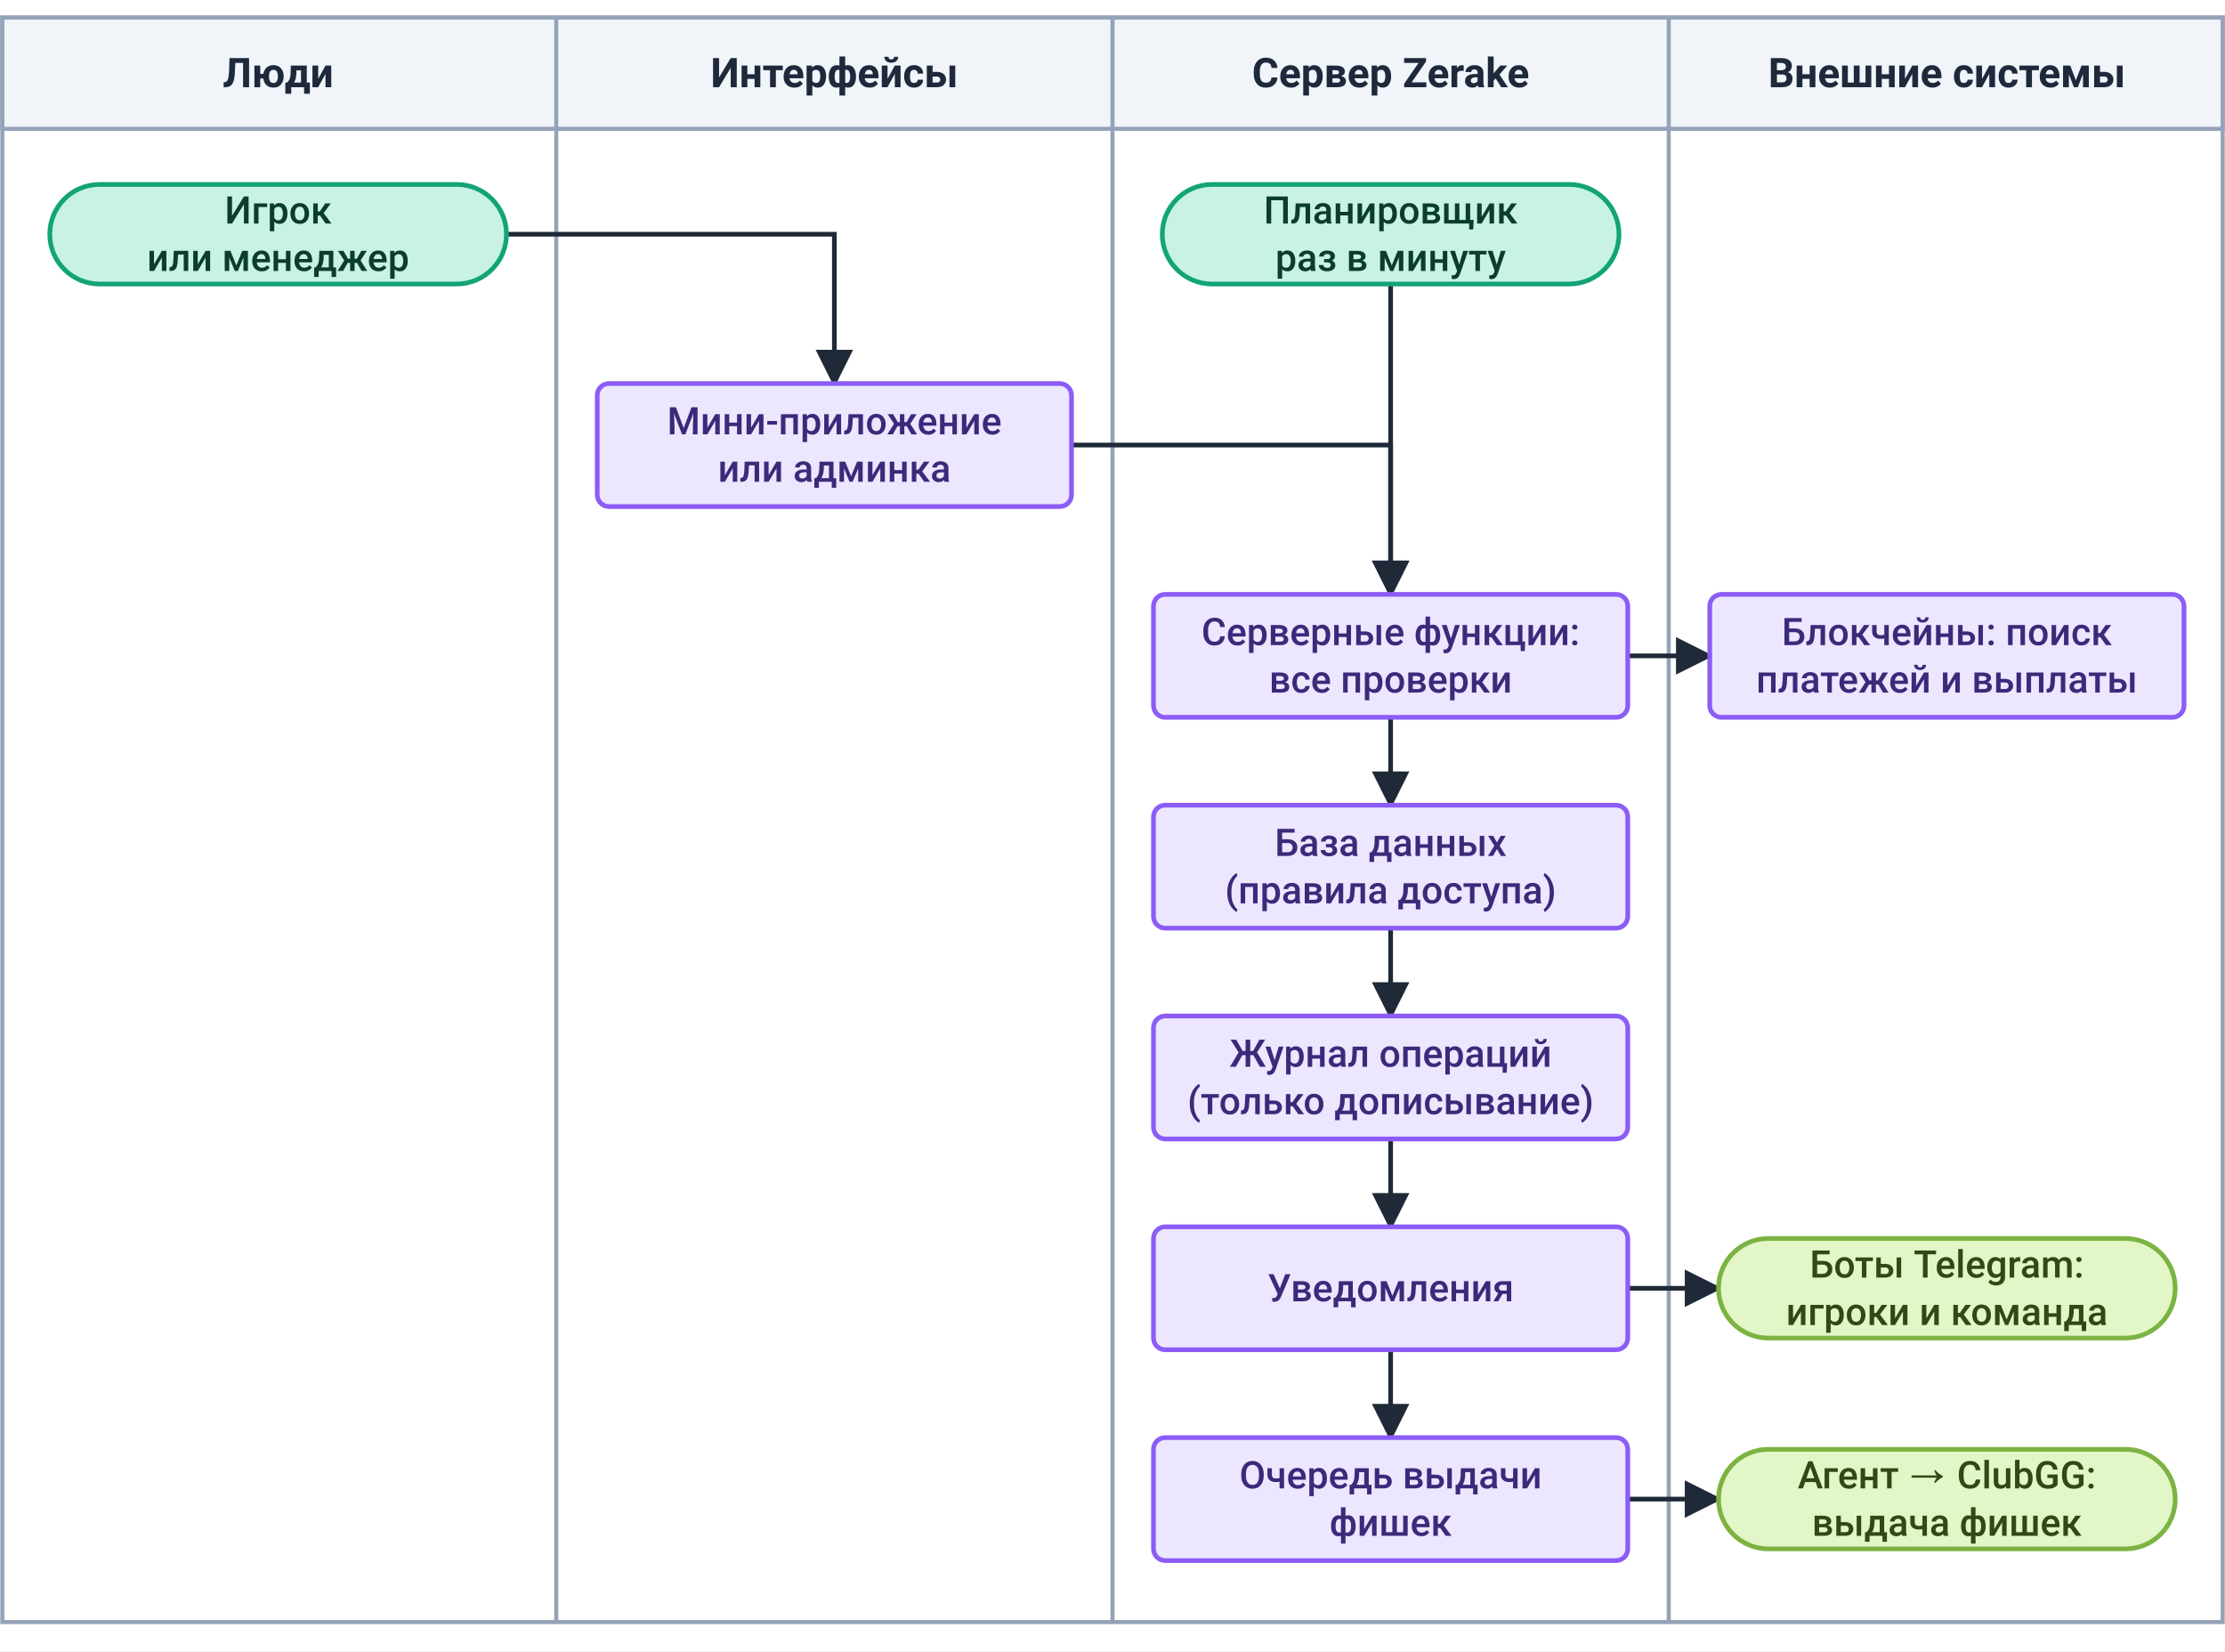
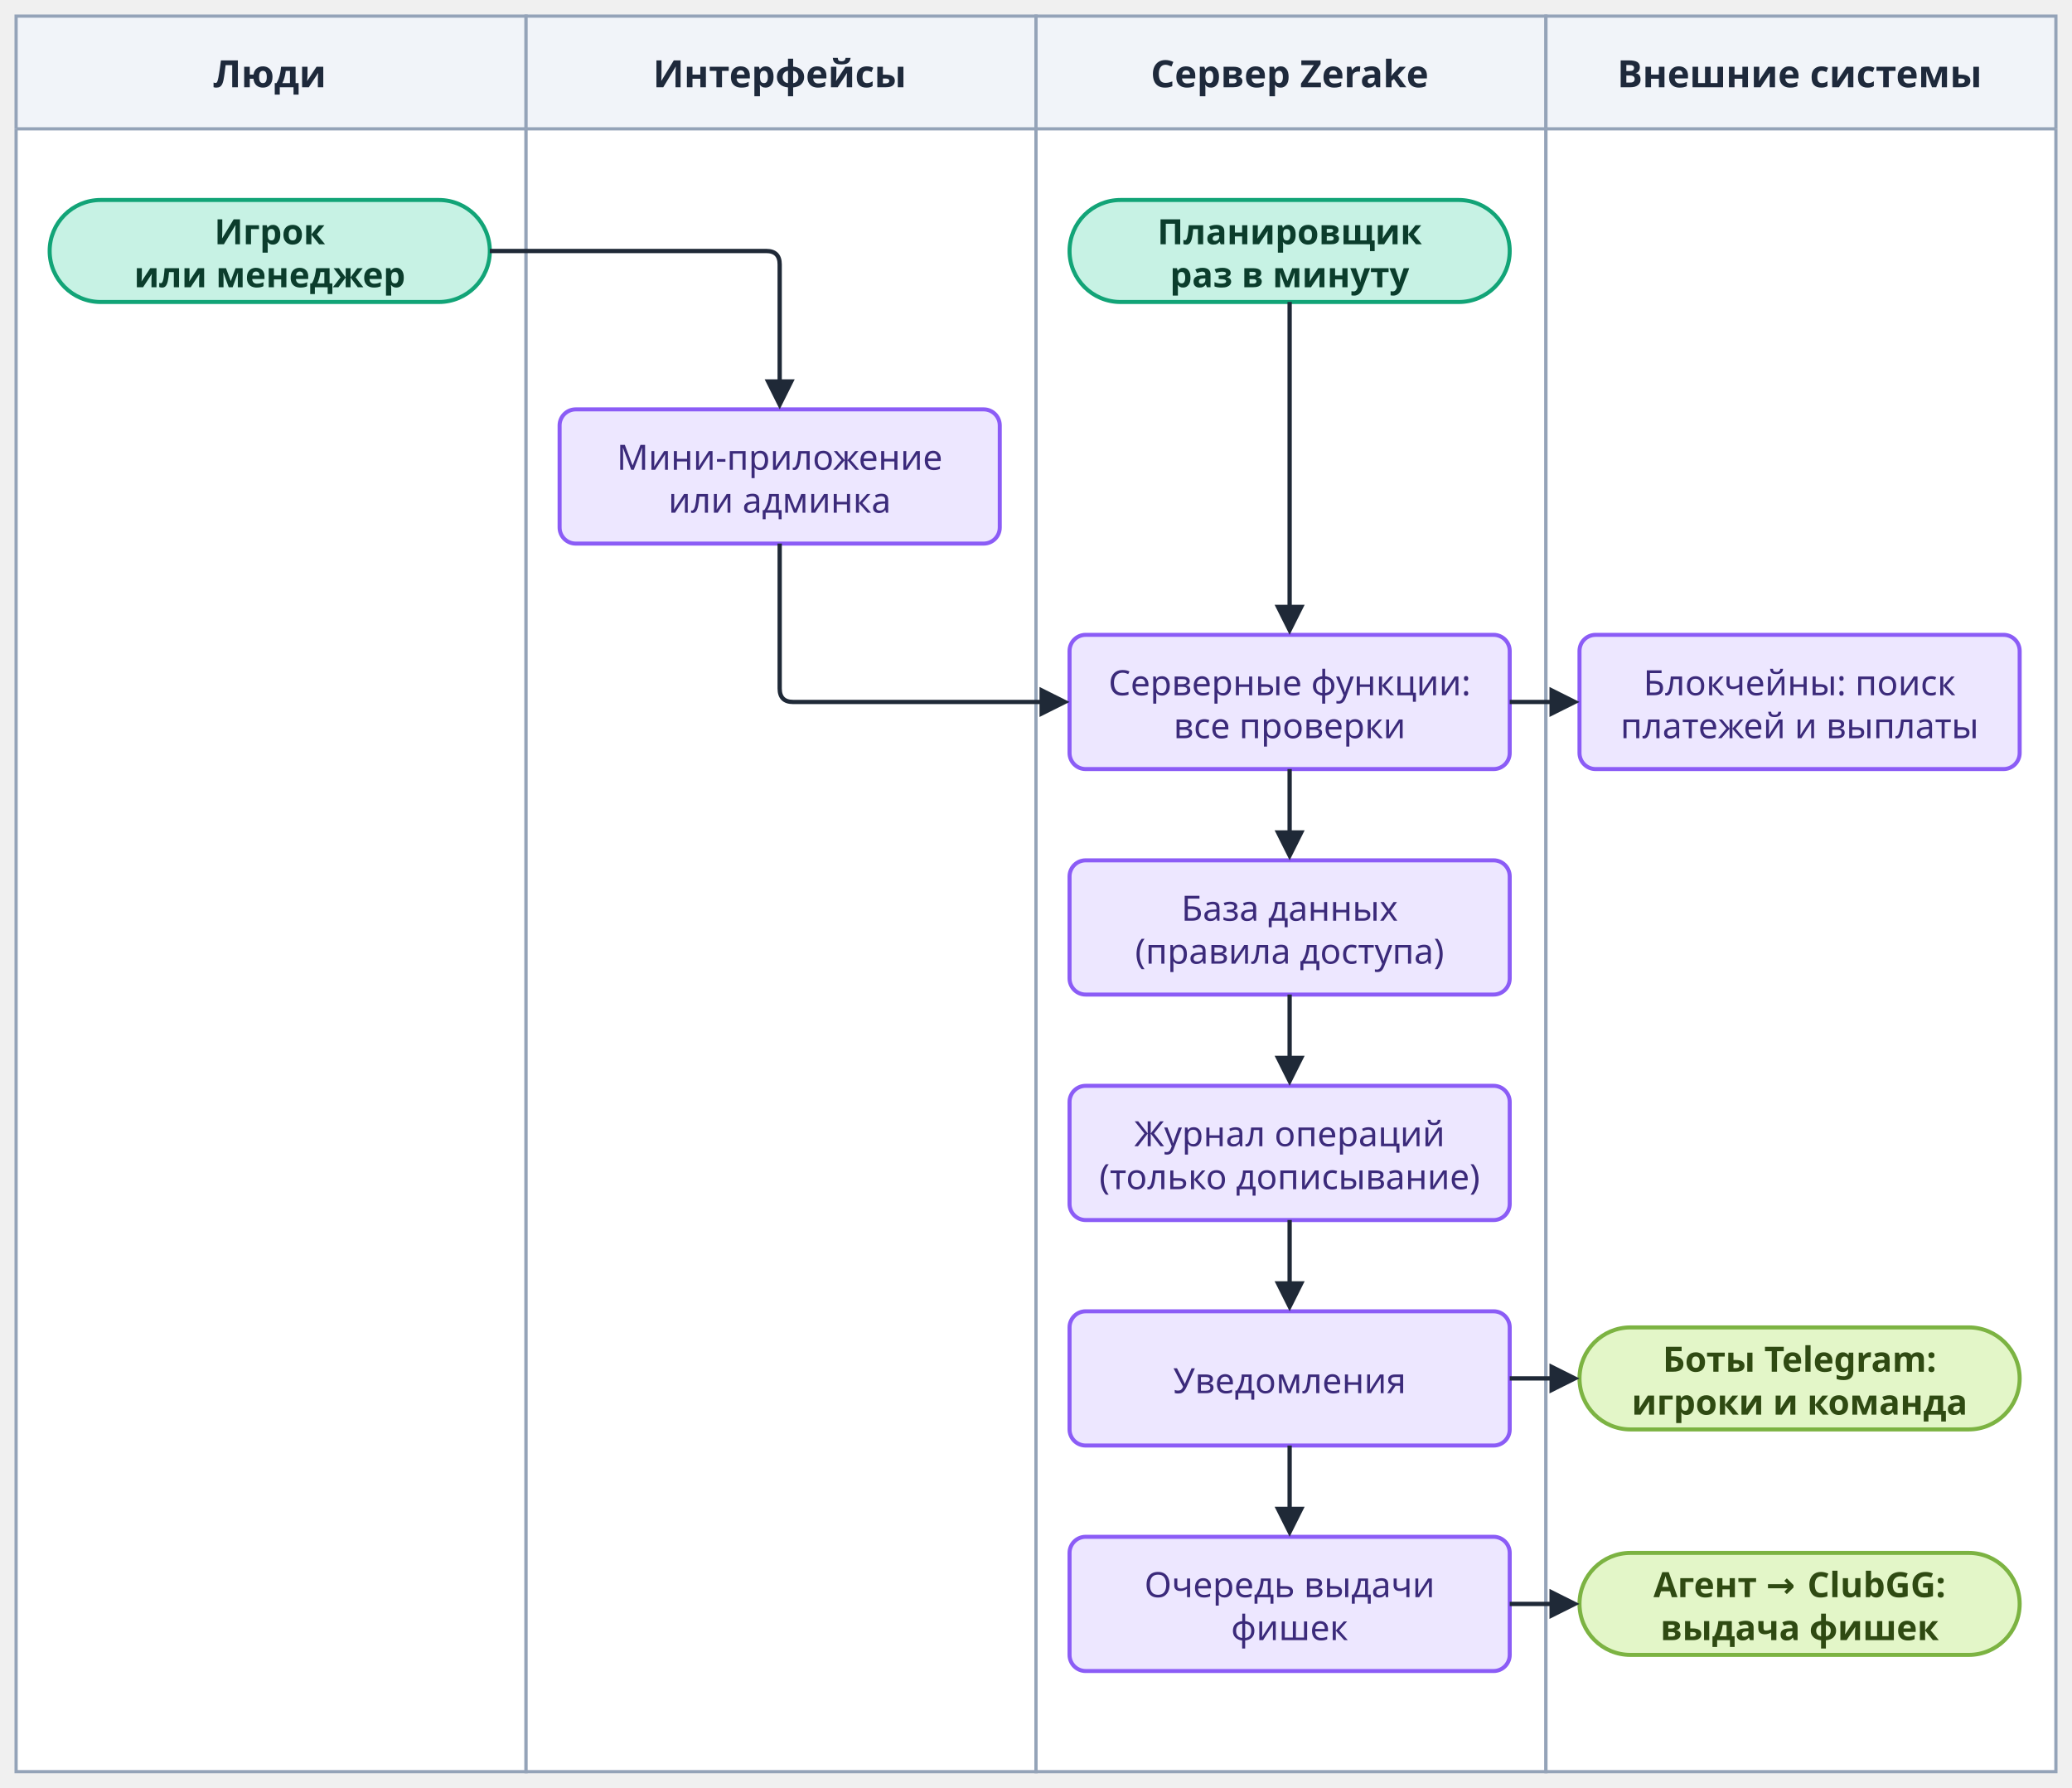
- <svg xmlns="http://www.w3.org/2000/svg" viewBox="0 0 760 564" width="760" height="564" font-family="Segoe UI, -apple-system, Roboto, Helvetica, Arial, sans-serif">
-   <defs>
-     <marker id="arr" viewBox="0 0 10 10" refX="9" refY="5" markerWidth="8" markerHeight="8" orient="auto-start-reverse">
-       <path d="M0,0 L10,5 L0,10 z" fill="#1f2937" />
-     </marker>
-   </defs>
-   <rect width="760" height="564" fill="#ffffff" />
-   <rect x="0.8" y="6" width="758.4" height="548" fill="#ffffff" stroke="#94a3b8" stroke-width="1.4" />
-   <rect x="0.8" y="6" width="758.4" height="38" fill="#f1f4f9" stroke="#94a3b8" stroke-width="1.4" />
-   <text x="95.0" y="25.0" text-anchor="middle" dominant-baseline="central" font-size="14" font-weight="600" fill="#1e293b">Люди</text>
-   <line x1="190" y1="6" x2="190" y2="554" stroke="#94a3b8" stroke-width="1.4" />
-   <text x="285.0" y="25.0" text-anchor="middle" dominant-baseline="central" font-size="14" font-weight="600" fill="#1e293b">Интерфейсы</text>
-   <line x1="380" y1="6" x2="380" y2="554" stroke="#94a3b8" stroke-width="1.4" />
-   <text x="475.0" y="25.0" text-anchor="middle" dominant-baseline="central" font-size="14" font-weight="600" fill="#1e293b">Сервер Zerake</text>
-   <line x1="570" y1="6" x2="570" y2="554" stroke="#94a3b8" stroke-width="1.4" />
-   <text x="665.0" y="25.0" text-anchor="middle" dominant-baseline="central" font-size="14" font-weight="600" fill="#1e293b">Внешние системы</text>
-   <path d="M173.0,80.0 L285.0,80.0 L285.0,131.0" fill="none" stroke="#1f2937" stroke-width="1.6" marker-end="url(#arr)" />
-   <path d="M366.0,152.0 L475.0,152.0 L475.0,203.0" fill="none" stroke="#1f2937" stroke-width="1.6" marker-end="url(#arr)" />
-   <path d="M475.0,97.0 L475.0,203.0" fill="none" stroke="#1f2937" stroke-width="1.6" marker-end="url(#arr)" />
-   <path d="M556.0,224.0 L584.0,224.0" fill="none" stroke="#1f2937" stroke-width="1.6" marker-end="url(#arr)" />
-   <path d="M475.0,245.0 L475.0,275.0" fill="none" stroke="#1f2937" stroke-width="1.6" marker-end="url(#arr)" />
-   <path d="M475.0,317.0 L475.0,347.0" fill="none" stroke="#1f2937" stroke-width="1.6" marker-end="url(#arr)" />
-   <path d="M475.0,389.0 L475.0,419.0" fill="none" stroke="#1f2937" stroke-width="1.6" marker-end="url(#arr)" />
-   <path d="M556.0,440.0 L587.0,440.0" fill="none" stroke="#1f2937" stroke-width="1.6" marker-end="url(#arr)" />
-   <path d="M475.0,461.0 L475.0,491.0" fill="none" stroke="#1f2937" stroke-width="1.6" marker-end="url(#arr)" />
-   <path d="M556.0,512.0 L587.0,512.0" fill="none" stroke="#1f2937" stroke-width="1.6" marker-end="url(#arr)" />
-   <rect x="17.0" y="63.0" width="156" height="34" rx="17.0" fill="#c7f2e4" stroke="#12a477" stroke-width="1.6" />
-   <text x="95.0" y="71.9" text-anchor="middle" dominant-baseline="central" font-size="13" font-weight="500" fill="#0b3d2c">Игрок</text>
-   <text x="95.0" y="88.1" text-anchor="middle" dominant-baseline="central" font-size="13" font-weight="500" fill="#0b3d2c">или менеджер</text>
-   <rect x="204.0" y="131.0" width="162" height="42" rx="4" fill="#ece6ff" stroke="#8b5cf6" stroke-width="1.6" />
-   <text x="285.0" y="143.9" text-anchor="middle" dominant-baseline="central" font-size="13" font-weight="500" fill="#3b2a7a">Мини-приложение</text>
-   <text x="285.0" y="160.1" text-anchor="middle" dominant-baseline="central" font-size="13" font-weight="500" fill="#3b2a7a">или админка</text>
-   <rect x="397.0" y="63.0" width="156" height="34" rx="17.0" fill="#c7f2e4" stroke="#12a477" stroke-width="1.6" />
-   <text x="475.0" y="71.9" text-anchor="middle" dominant-baseline="central" font-size="13" font-weight="500" fill="#0b3d2c">Планировщик</text>
-   <text x="475.0" y="88.1" text-anchor="middle" dominant-baseline="central" font-size="13" font-weight="500" fill="#0b3d2c">раз в минуту</text>
-   <rect x="394.0" y="203.0" width="162" height="42" rx="4" fill="#ece6ff" stroke="#8b5cf6" stroke-width="1.6" />
-   <text x="475.0" y="215.9" text-anchor="middle" dominant-baseline="central" font-size="13" font-weight="500" fill="#3b2a7a">Серверные функции:</text>
-   <text x="475.0" y="232.1" text-anchor="middle" dominant-baseline="central" font-size="13" font-weight="500" fill="#3b2a7a">все проверки</text>
-   <rect x="584.0" y="203.0" width="162" height="42" rx="4" fill="#ece6ff" stroke="#8b5cf6" stroke-width="1.6" />
-   <text x="665.0" y="215.9" text-anchor="middle" dominant-baseline="central" font-size="13" font-weight="500" fill="#3b2a7a">Блокчейны: поиск</text>
-   <text x="665.0" y="232.1" text-anchor="middle" dominant-baseline="central" font-size="13" font-weight="500" fill="#3b2a7a">платежей и выплаты</text>
-   <rect x="394.0" y="275.0" width="162" height="42" rx="4" fill="#ece6ff" stroke="#8b5cf6" stroke-width="1.6" />
-   <text x="475.0" y="287.9" text-anchor="middle" dominant-baseline="central" font-size="13" font-weight="500" fill="#3b2a7a">База данных</text>
-   <text x="475.0" y="304.1" text-anchor="middle" dominant-baseline="central" font-size="13" font-weight="500" fill="#3b2a7a">(правила доступа)</text>
-   <rect x="394.0" y="347.0" width="162" height="42" rx="4" fill="#ece6ff" stroke="#8b5cf6" stroke-width="1.6" />
-   <text x="475.0" y="359.9" text-anchor="middle" dominant-baseline="central" font-size="13" font-weight="500" fill="#3b2a7a">Журнал операций</text>
-   <text x="475.0" y="376.1" text-anchor="middle" dominant-baseline="central" font-size="13" font-weight="500" fill="#3b2a7a">(только дописывание)</text>
-   <rect x="394.0" y="419.0" width="162" height="42" rx="4" fill="#ece6ff" stroke="#8b5cf6" stroke-width="1.6" />
-   <text x="475.0" y="440.0" text-anchor="middle" dominant-baseline="central" font-size="13" font-weight="500" fill="#3b2a7a">Уведомления</text>
-   <rect x="587.0" y="423.0" width="156" height="34" rx="17.0" fill="#e3f6c8" stroke="#7cb342" stroke-width="1.6" />
-   <text x="665.0" y="431.9" text-anchor="middle" dominant-baseline="central" font-size="13" font-weight="500" fill="#2f4a12">Боты Telegram:</text>
-   <text x="665.0" y="448.1" text-anchor="middle" dominant-baseline="central" font-size="13" font-weight="500" fill="#2f4a12">игроки и команда</text>
-   <rect x="394.0" y="491.0" width="162" height="42" rx="4" fill="#ece6ff" stroke="#8b5cf6" stroke-width="1.6" />
-   <text x="475.0" y="503.9" text-anchor="middle" dominant-baseline="central" font-size="13" font-weight="500" fill="#3b2a7a">Очередь выдачи</text>
-   <text x="475.0" y="520.1" text-anchor="middle" dominant-baseline="central" font-size="13" font-weight="500" fill="#3b2a7a">фишек</text>
-   <rect x="587.0" y="495.0" width="156" height="34" rx="17.0" fill="#e3f6c8" stroke="#7cb342" stroke-width="1.6" />
-   <text x="665.0" y="503.9" text-anchor="middle" dominant-baseline="central" font-size="13" font-weight="500" fill="#2f4a12">Агент → ClubGG:</text>
-   <text x="665.0" y="520.1" text-anchor="middle" dominant-baseline="central" font-size="13" font-weight="500" fill="#2f4a12">выдача фишек</text>
+ <svg xmlns="http://www.w3.org/2000/svg" width="772" height="666" role="img" aria-label="Как запрос проходит через Zerake" viewBox="814.5 -5.5 772 666" style="">
+   <g>
+     <g />
+     <g transform="translate(820,0) scale(1)">
+       <g transform="translate(0.5,0.5)" style="visibility: visible;">
+         <path d="M 0 42 L 0 0 L 190 0 L 190 42" fill="#f1f4f9" stroke="#94a3b8" stroke-width="1.2" stroke-miterlimit="10" pointer-events="all" style="fill: light-dark(rgb(241, 244, 249), rgb(25, 28, 32)); stroke: light-dark(rgb(148, 163, 184), rgb(87, 100, 118));" />
+         <path d="M 0 42 L 0 654 L 190 654 L 190 42" fill="#ffffff" stroke="#94a3b8" stroke-width="1.2" stroke-miterlimit="10" pointer-events="all" style="fill: light-dark(rgb(255, 255, 255), rgb(18, 18, 18)); stroke: light-dark(rgb(148, 163, 184), rgb(87, 100, 118));" />
+         <path d="M 0 42 L 190 42" fill="none" stroke="white" stroke-width="9.2" stroke-miterlimit="10" pointer-events="stroke" style="stroke: light-dark(rgb(148, 163, 184), rgb(87, 100, 118));" visibility="hidden" vector-effect="non-scaling-stroke" />
+         <path d="M 0 42 L 190 42" fill="none" stroke="#94a3b8" stroke-width="1.2" stroke-miterlimit="10" pointer-events="all" style="stroke: light-dark(rgb(148, 163, 184), rgb(87, 100, 118));" />
+       </g>
+       <g style="">
+         <g fill="#1E293B" font-family="'Segoe UI'" font-weight="bold" text-anchor="middle" font-size="14px" style="fill: light-dark(rgb(30, 41, 59), rgb(195, 204, 220));">
+           <text x="95" y="27">Люди</text>
+         </g>
+       </g>
+       <g transform="translate(0.5,0.5)" style="visibility: visible;">
+         <path d="M 190 42 L 190 0 L 380 0 L 380 42" fill="#f1f4f9" stroke="#94a3b8" stroke-width="1.2" stroke-miterlimit="10" pointer-events="all" style="fill: light-dark(rgb(241, 244, 249), rgb(25, 28, 32)); stroke: light-dark(rgb(148, 163, 184), rgb(87, 100, 118));" />
+         <path d="M 190 42 L 190 654 L 380 654 L 380 42" fill="#ffffff" stroke="#94a3b8" stroke-width="1.2" stroke-miterlimit="10" pointer-events="all" style="fill: light-dark(rgb(255, 255, 255), rgb(18, 18, 18)); stroke: light-dark(rgb(148, 163, 184), rgb(87, 100, 118));" />
+         <path d="M 190 42 L 380 42" fill="none" stroke="white" stroke-width="9.2" stroke-miterlimit="10" pointer-events="stroke" style="stroke: light-dark(rgb(148, 163, 184), rgb(87, 100, 118));" visibility="hidden" vector-effect="non-scaling-stroke" />
+         <path d="M 190 42 L 380 42" fill="none" stroke="#94a3b8" stroke-width="1.2" stroke-miterlimit="10" pointer-events="all" style="stroke: light-dark(rgb(148, 163, 184), rgb(87, 100, 118));" />
+       </g>
+       <g style="">
+         <g fill="#1E293B" font-family="'Segoe UI'" font-weight="bold" text-anchor="middle" font-size="14px" style="fill: light-dark(rgb(30, 41, 59), rgb(195, 204, 220));">
+           <text x="285" y="27">Интерфейсы</text>
+         </g>
+       </g>
+       <g transform="translate(0.5,0.5)" style="visibility: visible;">
+         <path d="M 380 42 L 380 0 L 570 0 L 570 42" fill="#f1f4f9" stroke="#94a3b8" stroke-width="1.2" stroke-miterlimit="10" pointer-events="all" style="fill: light-dark(rgb(241, 244, 249), rgb(25, 28, 32)); stroke: light-dark(rgb(148, 163, 184), rgb(87, 100, 118));" />
+         <path d="M 380 42 L 380 654 L 570 654 L 570 42" fill="#ffffff" stroke="#94a3b8" stroke-width="1.2" stroke-miterlimit="10" pointer-events="all" style="fill: light-dark(rgb(255, 255, 255), rgb(18, 18, 18)); stroke: light-dark(rgb(148, 163, 184), rgb(87, 100, 118));" />
+         <path d="M 380 42 L 570 42" fill="none" stroke="white" stroke-width="9.2" stroke-miterlimit="10" pointer-events="stroke" style="stroke: light-dark(rgb(148, 163, 184), rgb(87, 100, 118));" visibility="hidden" vector-effect="non-scaling-stroke" />
+         <path d="M 380 42 L 570 42" fill="none" stroke="#94a3b8" stroke-width="1.2" stroke-miterlimit="10" pointer-events="all" style="stroke: light-dark(rgb(148, 163, 184), rgb(87, 100, 118));" />
+       </g>
+       <g style="">
+         <g fill="#1E293B" font-family="'Segoe UI'" font-weight="bold" text-anchor="middle" font-size="14px" style="fill: light-dark(rgb(30, 41, 59), rgb(195, 204, 220));">
+           <text x="475" y="27">Сервер Zerake</text>
+         </g>
+       </g>
+       <g transform="translate(0.5,0.5)" style="visibility: visible;">
+         <path d="M 570 42 L 570 0 L 760 0 L 760 42" fill="#f1f4f9" stroke="#94a3b8" stroke-width="1.2" stroke-miterlimit="10" pointer-events="all" style="fill: light-dark(rgb(241, 244, 249), rgb(25, 28, 32)); stroke: light-dark(rgb(148, 163, 184), rgb(87, 100, 118));" />
+         <path d="M 570 42 L 570 654 L 760 654 L 760 42" fill="#ffffff" stroke="#94a3b8" stroke-width="1.2" stroke-miterlimit="10" pointer-events="all" style="fill: light-dark(rgb(255, 255, 255), rgb(18, 18, 18)); stroke: light-dark(rgb(148, 163, 184), rgb(87, 100, 118));" />
+         <path d="M 570 42 L 760 42" fill="none" stroke="white" stroke-width="9.2" stroke-miterlimit="10" pointer-events="stroke" style="stroke: light-dark(rgb(148, 163, 184), rgb(87, 100, 118));" visibility="hidden" vector-effect="non-scaling-stroke" />
+         <path d="M 570 42 L 760 42" fill="none" stroke="#94a3b8" stroke-width="1.2" stroke-miterlimit="10" pointer-events="all" style="stroke: light-dark(rgb(148, 163, 184), rgb(87, 100, 118));" />
+       </g>
+       <g style="">
+         <g fill="#1E293B" font-family="'Segoe UI'" font-weight="bold" text-anchor="middle" font-size="14px" style="fill: light-dark(rgb(30, 41, 59), rgb(195, 204, 220));">
+           <text x="665" y="27">Внешние системы</text>
+         </g>
+       </g>
+       <g style="visibility: visible;">
+         <rect x="13" y="69" width="164" height="38" rx="19" ry="19" fill="#c7f2e4" stroke="#12a477" stroke-width="1.5" pointer-events="all" style="fill: light-dark(rgb(199, 242, 228), rgb(9, 46, 34)); stroke: light-dark(rgb(18, 164, 119), rgb(29, 155, 116));" />
+       </g>
+       <g style="">
+         <g fill="#0B3D2C" font-family="'Segoe UI'" font-weight="bold" text-anchor="middle" font-size="13px" style="fill: light-dark(rgb(11, 61, 44), rgb(162, 205, 191));">
+           <text x="95" y="85.5">Игрок</text>
+           <text x="95" y="101.5">или менеджер</text>
+         </g>
+       </g>
+       <g style="visibility: visible;">
+         <rect x="203" y="147" width="164" height="50" rx="6" ry="6" fill="#ede7ff" stroke="#8b5cf6" stroke-width="1.5" pointer-events="all" style="fill: light-dark(rgb(237, 231, 255), rgb(38, 33, 53)); stroke: light-dark(rgb(139, 92, 246), rgb(162, 122, 254));" />
+       </g>
+       <g style="">
+         <g fill="#3B2A7A" font-family="'Segoe UI'" text-anchor="middle" font-size="13px" style="fill: light-dark(rgb(59, 42, 122), rgb(200, 185, 254));">
+           <text x="285" y="169.5">Мини-приложение</text>
+           <text x="285" y="185.5">или админка</text>
+         </g>
+       </g>
+       <g style="visibility: visible;">
+         <rect x="393" y="69" width="164" height="38" rx="19" ry="19" fill="#c7f2e4" stroke="#12a477" stroke-width="1.5" pointer-events="all" style="fill: light-dark(rgb(199, 242, 228), rgb(9, 46, 34)); stroke: light-dark(rgb(18, 164, 119), rgb(29, 155, 116));" />
+       </g>
+       <g style="">
+         <g fill="#0B3D2C" font-family="'Segoe UI'" font-weight="bold" text-anchor="middle" font-size="13px" style="fill: light-dark(rgb(11, 61, 44), rgb(162, 205, 191));">
+           <text x="475" y="85.5">Планировщик</text>
+           <text x="475" y="101.5">раз в минуту</text>
+         </g>
+       </g>
+       <g style="visibility: visible;">
+         <rect x="393" y="231" width="164" height="50" rx="6" ry="6" fill="#ede7ff" stroke="#8b5cf6" stroke-width="1.5" pointer-events="all" style="fill: light-dark(rgb(237, 231, 255), rgb(38, 33, 53)); stroke: light-dark(rgb(139, 92, 246), rgb(162, 122, 254));" />
+       </g>
+       <g style="">
+         <g fill="#3B2A7A" font-family="'Segoe UI'" text-anchor="middle" font-size="13px" style="fill: light-dark(rgb(59, 42, 122), rgb(200, 185, 254));">
+           <text x="475" y="253.5">Серверные функции:</text>
+           <text x="475" y="269.5">все проверки</text>
+         </g>
+       </g>
+       <g style="visibility: visible;">
+         <rect x="583" y="231" width="164" height="50" rx="6" ry="6" fill="#ede7ff" stroke="#8b5cf6" stroke-width="1.5" pointer-events="all" style="fill: light-dark(rgb(237, 231, 255), rgb(38, 33, 53)); stroke: light-dark(rgb(139, 92, 246), rgb(162, 122, 254));" />
+       </g>
+       <g style="">
+         <g fill="#3B2A7A" font-family="'Segoe UI'" text-anchor="middle" font-size="13px" style="fill: light-dark(rgb(59, 42, 122), rgb(200, 185, 254));">
+           <text x="665" y="253.5">Блокчейны: поиск</text>
+           <text x="665" y="269.5">платежей и выплаты</text>
+         </g>
+       </g>
+       <g style="visibility: visible;">
+         <rect x="393" y="315" width="164" height="50" rx="6" ry="6" fill="#ede7ff" stroke="#8b5cf6" stroke-width="1.5" pointer-events="all" style="fill: light-dark(rgb(237, 231, 255), rgb(38, 33, 53)); stroke: light-dark(rgb(139, 92, 246), rgb(162, 122, 254));" />
+       </g>
+       <g style="">
+         <g fill="#3B2A7A" font-family="'Segoe UI'" text-anchor="middle" font-size="13px" style="fill: light-dark(rgb(59, 42, 122), rgb(200, 185, 254));">
+           <text x="475" y="337.5">База данных</text>
+           <text x="475" y="353.5">(правила доступа)</text>
+         </g>
+       </g>
+       <g style="visibility: visible;">
+         <rect x="393" y="399" width="164" height="50" rx="6" ry="6" fill="#ede7ff" stroke="#8b5cf6" stroke-width="1.5" pointer-events="all" style="fill: light-dark(rgb(237, 231, 255), rgb(38, 33, 53)); stroke: light-dark(rgb(139, 92, 246), rgb(162, 122, 254));" />
+       </g>
+       <g style="">
+         <g fill="#3B2A7A" font-family="'Segoe UI'" text-anchor="middle" font-size="13px" style="fill: light-dark(rgb(59, 42, 122), rgb(200, 185, 254));">
+           <text x="475" y="421.5">Журнал операций</text>
+           <text x="475" y="437.5">(только дописывание)</text>
+         </g>
+       </g>
+       <g style="visibility: visible;">
+         <rect x="393" y="483" width="164" height="50" rx="6" ry="6" fill="#ede7ff" stroke="#8b5cf6" stroke-width="1.5" pointer-events="all" style="fill: light-dark(rgb(237, 231, 255), rgb(38, 33, 53)); stroke: light-dark(rgb(139, 92, 246), rgb(162, 122, 254));" />
+       </g>
+       <g style="">
+         <g fill="#3B2A7A" font-family="'Segoe UI'" text-anchor="middle" font-size="13px" style="fill: light-dark(rgb(59, 42, 122), rgb(200, 185, 254));">
+           <text x="475" y="513.5">Уведомления</text>
+         </g>
+       </g>
+       <g style="visibility: visible;">
+         <rect x="583" y="489" width="164" height="38" rx="19" ry="19" fill="#e3f6c8" stroke="#7cb342" stroke-width="1.5" pointer-events="all" style="fill: light-dark(rgb(227, 246, 200), rgb(22, 38, 0)); stroke: light-dark(rgb(124, 179, 66), rgb(69, 117, 20));" />
+       </g>
+       <g style="">
+         <g fill="#2F4A12" font-family="'Segoe UI'" font-weight="bold" text-anchor="middle" font-size="13px" style="fill: light-dark(rgb(47, 74, 18), rgb(168, 191, 143));">
+           <text x="665" y="505.5">Боты Telegram:</text>
+           <text x="665" y="521.5">игроки и команда</text>
+         </g>
+       </g>
+       <g style="visibility: visible;">
+         <rect x="393" y="567" width="164" height="50" rx="6" ry="6" fill="#ede7ff" stroke="#8b5cf6" stroke-width="1.5" pointer-events="all" style="fill: light-dark(rgb(237, 231, 255), rgb(38, 33, 53)); stroke: light-dark(rgb(139, 92, 246), rgb(162, 122, 254));" />
+       </g>
+       <g style="">
+         <g fill="#3B2A7A" font-family="'Segoe UI'" text-anchor="middle" font-size="13px" style="fill: light-dark(rgb(59, 42, 122), rgb(200, 185, 254));">
+           <text x="475" y="589.5">Очередь выдачи</text>
+           <text x="475" y="605.5">фишек</text>
+         </g>
+       </g>
+       <g style="visibility: visible;">
+         <rect x="583" y="573" width="164" height="38" rx="19" ry="19" fill="#e3f6c8" stroke="#7cb342" stroke-width="1.5" pointer-events="all" style="fill: light-dark(rgb(227, 246, 200), rgb(22, 38, 0)); stroke: light-dark(rgb(124, 179, 66), rgb(69, 117, 20));" />
+       </g>
+       <g style="">
+         <g fill="#2F4A12" font-family="'Segoe UI'" font-weight="bold" text-anchor="middle" font-size="13px" style="fill: light-dark(rgb(47, 74, 18), rgb(168, 191, 143));">
+           <text x="665" y="589.5">Агент → ClubGG:</text>
+           <text x="665" y="605.5">выдача фишек</text>
+         </g>
+       </g>
+       <g style="visibility: visible;">
+         <path d="M 177 88 L 280 88 Q 285 88 285 93 L 285 136.61" fill="none" stroke="white" stroke-width="9.6" stroke-miterlimit="10" pointer-events="stroke" style="stroke: light-dark(rgb(31, 41, 55), rgb(196, 204, 216));" visibility="hidden" vector-effect="non-scaling-stroke" />
+         <path d="M 177 88 L 280 88 Q 285 88 285 93 L 285 136.61" fill="none" stroke="#1f2937" stroke-width="1.6" stroke-miterlimit="10" pointer-events="stroke" style="stroke: light-dark(rgb(31, 41, 55), rgb(196, 204, 216));" />
+         <path d="M 285 145.21 L 280.7 136.61 L 289.3 136.61 Z" fill="#1f2937" stroke="#1f2937" stroke-width="1.6" stroke-miterlimit="10" pointer-events="all" style="fill: light-dark(rgb(31, 41, 55), rgb(196, 204, 216)); stroke: light-dark(rgb(31, 41, 55), rgb(196, 204, 216));" />
+       </g>
+       <g style="visibility: visible;">
+         <path d="M 285 197 L 285 251 Q 285 256 290 256 L 382.61 256" fill="none" stroke="white" stroke-width="9.6" stroke-miterlimit="10" pointer-events="stroke" style="stroke: light-dark(rgb(31, 41, 55), rgb(196, 204, 216));" visibility="hidden" vector-effect="non-scaling-stroke" />
+         <path d="M 285 197 L 285 251 Q 285 256 290 256 L 382.61 256" fill="none" stroke="#1f2937" stroke-width="1.6" stroke-miterlimit="10" pointer-events="stroke" style="stroke: light-dark(rgb(31, 41, 55), rgb(196, 204, 216));" />
+         <path d="M 391.21 256 L 382.61 260.3 L 382.61 251.7 Z" fill="#1f2937" stroke="#1f2937" stroke-width="1.6" stroke-miterlimit="10" pointer-events="all" style="fill: light-dark(rgb(31, 41, 55), rgb(196, 204, 216)); stroke: light-dark(rgb(31, 41, 55), rgb(196, 204, 216));" />
+       </g>
+       <g style="visibility: visible;">
+         <path d="M 475 107 L 475 220.61" fill="none" stroke="white" stroke-width="9.6" stroke-miterlimit="10" pointer-events="stroke" style="stroke: light-dark(rgb(31, 41, 55), rgb(196, 204, 216));" visibility="hidden" vector-effect="non-scaling-stroke" />
+         <path d="M 475 107 L 475 220.61" fill="none" stroke="#1f2937" stroke-width="1.6" stroke-miterlimit="10" pointer-events="stroke" style="stroke: light-dark(rgb(31, 41, 55), rgb(196, 204, 216));" />
+         <path d="M 475 229.21 L 470.7 220.61 L 479.3 220.61 Z" fill="#1f2937" stroke="#1f2937" stroke-width="1.6" stroke-miterlimit="10" pointer-events="all" style="fill: light-dark(rgb(31, 41, 55), rgb(196, 204, 216)); stroke: light-dark(rgb(31, 41, 55), rgb(196, 204, 216));" />
+       </g>
+       <g style="visibility: visible;">
+         <path d="M 557 256 L 572 256 Q 577 256 572 256 L 567.5 256 Q 563 256 567.81 256 L 572.61 256" fill="none" stroke="white" stroke-width="9.6" stroke-miterlimit="10" pointer-events="stroke" style="stroke: light-dark(rgb(31, 41, 55), rgb(196, 204, 216));" visibility="hidden" vector-effect="non-scaling-stroke" />
+         <path d="M 557 256 L 572 256 Q 577 256 572 256 L 567.5 256 Q 563 256 567.81 256 L 572.61 256" fill="none" stroke="#1f2937" stroke-width="1.6" stroke-miterlimit="10" pointer-events="stroke" style="stroke: light-dark(rgb(31, 41, 55), rgb(196, 204, 216));" />
+         <path d="M 581.21 256 L 572.61 260.3 L 572.61 251.7 Z" fill="#1f2937" stroke="#1f2937" stroke-width="1.6" stroke-miterlimit="10" pointer-events="all" style="fill: light-dark(rgb(31, 41, 55), rgb(196, 204, 216)); stroke: light-dark(rgb(31, 41, 55), rgb(196, 204, 216));" />
+       </g>
+       <g style="visibility: visible;">
+         <path d="M 475 281 L 475 296 Q 475 301 475 298 L 475 296.5 Q 475 295 475 299.81 L 475 304.61" fill="none" stroke="white" stroke-width="9.6" stroke-miterlimit="10" pointer-events="stroke" style="stroke: light-dark(rgb(31, 41, 55), rgb(196, 204, 216));" visibility="hidden" vector-effect="non-scaling-stroke" />
+         <path d="M 475 281 L 475 296 Q 475 301 475 298 L 475 296.5 Q 475 295 475 299.81 L 475 304.61" fill="none" stroke="#1f2937" stroke-width="1.6" stroke-miterlimit="10" pointer-events="stroke" style="stroke: light-dark(rgb(31, 41, 55), rgb(196, 204, 216));" />
+         <path d="M 475 313.21 L 470.7 304.61 L 479.3 304.61 Z" fill="#1f2937" stroke="#1f2937" stroke-width="1.6" stroke-miterlimit="10" pointer-events="all" style="fill: light-dark(rgb(31, 41, 55), rgb(196, 204, 216)); stroke: light-dark(rgb(31, 41, 55), rgb(196, 204, 216));" />
+       </g>
+       <g style="visibility: visible;">
+         <path d="M 475 365 L 475 380 Q 475 385 475 382 L 475 380.5 Q 475 379 475 383.81 L 475 388.61" fill="none" stroke="white" stroke-width="9.6" stroke-miterlimit="10" pointer-events="stroke" style="stroke: light-dark(rgb(31, 41, 55), rgb(196, 204, 216));" visibility="hidden" vector-effect="non-scaling-stroke" />
+         <path d="M 475 365 L 475 380 Q 475 385 475 382 L 475 380.5 Q 475 379 475 383.81 L 475 388.61" fill="none" stroke="#1f2937" stroke-width="1.6" stroke-miterlimit="10" pointer-events="stroke" style="stroke: light-dark(rgb(31, 41, 55), rgb(196, 204, 216));" />
+         <path d="M 475 397.21 L 470.7 388.61 L 479.3 388.61 Z" fill="#1f2937" stroke="#1f2937" stroke-width="1.6" stroke-miterlimit="10" pointer-events="all" style="fill: light-dark(rgb(31, 41, 55), rgb(196, 204, 216)); stroke: light-dark(rgb(31, 41, 55), rgb(196, 204, 216));" />
+       </g>
+       <g style="visibility: visible;">
+         <path d="M 475 449 L 475 464 Q 475 469 475 466 L 475 464.5 Q 475 463 475 467.81 L 475 472.61" fill="none" stroke="white" stroke-width="9.6" stroke-miterlimit="10" pointer-events="stroke" style="stroke: light-dark(rgb(31, 41, 55), rgb(196, 204, 216));" visibility="hidden" vector-effect="non-scaling-stroke" />
+         <path d="M 475 449 L 475 464 Q 475 469 475 466 L 475 464.5 Q 475 463 475 467.81 L 475 472.61" fill="none" stroke="#1f2937" stroke-width="1.6" stroke-miterlimit="10" pointer-events="stroke" style="stroke: light-dark(rgb(31, 41, 55), rgb(196, 204, 216));" />
+         <path d="M 475 481.21 L 470.7 472.61 L 479.3 472.61 Z" fill="#1f2937" stroke="#1f2937" stroke-width="1.6" stroke-miterlimit="10" pointer-events="all" style="fill: light-dark(rgb(31, 41, 55), rgb(196, 204, 216)); stroke: light-dark(rgb(31, 41, 55), rgb(196, 204, 216));" />
+       </g>
+       <g style="visibility: visible;">
+         <path d="M 557 508 L 572 508 Q 577 508 572 508 L 567.5 508 Q 563 508 567.81 508 L 572.61 508" fill="none" stroke="white" stroke-width="9.6" stroke-miterlimit="10" pointer-events="stroke" style="stroke: light-dark(rgb(31, 41, 55), rgb(196, 204, 216));" visibility="hidden" vector-effect="non-scaling-stroke" />
+         <path d="M 557 508 L 572 508 Q 577 508 572 508 L 567.5 508 Q 563 508 567.81 508 L 572.61 508" fill="none" stroke="#1f2937" stroke-width="1.6" stroke-miterlimit="10" pointer-events="stroke" style="stroke: light-dark(rgb(31, 41, 55), rgb(196, 204, 216));" />
+         <path d="M 581.21 508 L 572.61 512.3 L 572.61 503.7 Z" fill="#1f2937" stroke="#1f2937" stroke-width="1.6" stroke-miterlimit="10" pointer-events="all" style="fill: light-dark(rgb(31, 41, 55), rgb(196, 204, 216)); stroke: light-dark(rgb(31, 41, 55), rgb(196, 204, 216));" />
+       </g>
+       <g style="visibility: visible;">
+         <path d="M 475 533 L 475 548 Q 475 553 475 550 L 475 548.5 Q 475 547 475 551.81 L 475 556.61" fill="none" stroke="white" stroke-width="9.6" stroke-miterlimit="10" pointer-events="stroke" style="stroke: light-dark(rgb(31, 41, 55), rgb(196, 204, 216));" visibility="hidden" vector-effect="non-scaling-stroke" />
+         <path d="M 475 533 L 475 548 Q 475 553 475 550 L 475 548.5 Q 475 547 475 551.81 L 475 556.61" fill="none" stroke="#1f2937" stroke-width="1.6" stroke-miterlimit="10" pointer-events="stroke" style="stroke: light-dark(rgb(31, 41, 55), rgb(196, 204, 216));" />
+         <path d="M 475 565.21 L 470.7 556.61 L 479.3 556.61 Z" fill="#1f2937" stroke="#1f2937" stroke-width="1.6" stroke-miterlimit="10" pointer-events="all" style="fill: light-dark(rgb(31, 41, 55), rgb(196, 204, 216)); stroke: light-dark(rgb(31, 41, 55), rgb(196, 204, 216));" />
+       </g>
+       <g style="visibility: visible;">
+         <path d="M 557 592 L 572 592 Q 577 592 572 592 L 567.5 592 Q 563 592 567.81 592 L 572.61 592" fill="none" stroke="white" stroke-width="9.6" stroke-miterlimit="10" pointer-events="stroke" style="stroke: light-dark(rgb(31, 41, 55), rgb(196, 204, 216));" visibility="hidden" vector-effect="non-scaling-stroke" />
+         <path d="M 557 592 L 572 592 Q 577 592 572 592 L 567.5 592 Q 563 592 567.81 592 L 572.61 592" fill="none" stroke="#1f2937" stroke-width="1.6" stroke-miterlimit="10" pointer-events="stroke" style="stroke: light-dark(rgb(31, 41, 55), rgb(196, 204, 216));" />
+         <path d="M 581.21 592 L 572.61 596.3 L 572.61 587.7 Z" fill="#1f2937" stroke="#1f2937" stroke-width="1.6" stroke-miterlimit="10" pointer-events="all" style="fill: light-dark(rgb(31, 41, 55), rgb(196, 204, 216)); stroke: light-dark(rgb(31, 41, 55), rgb(196, 204, 216));" />
+       </g>
+     </g>
+     <g />
+     <g />
+   </g>
</svg>
